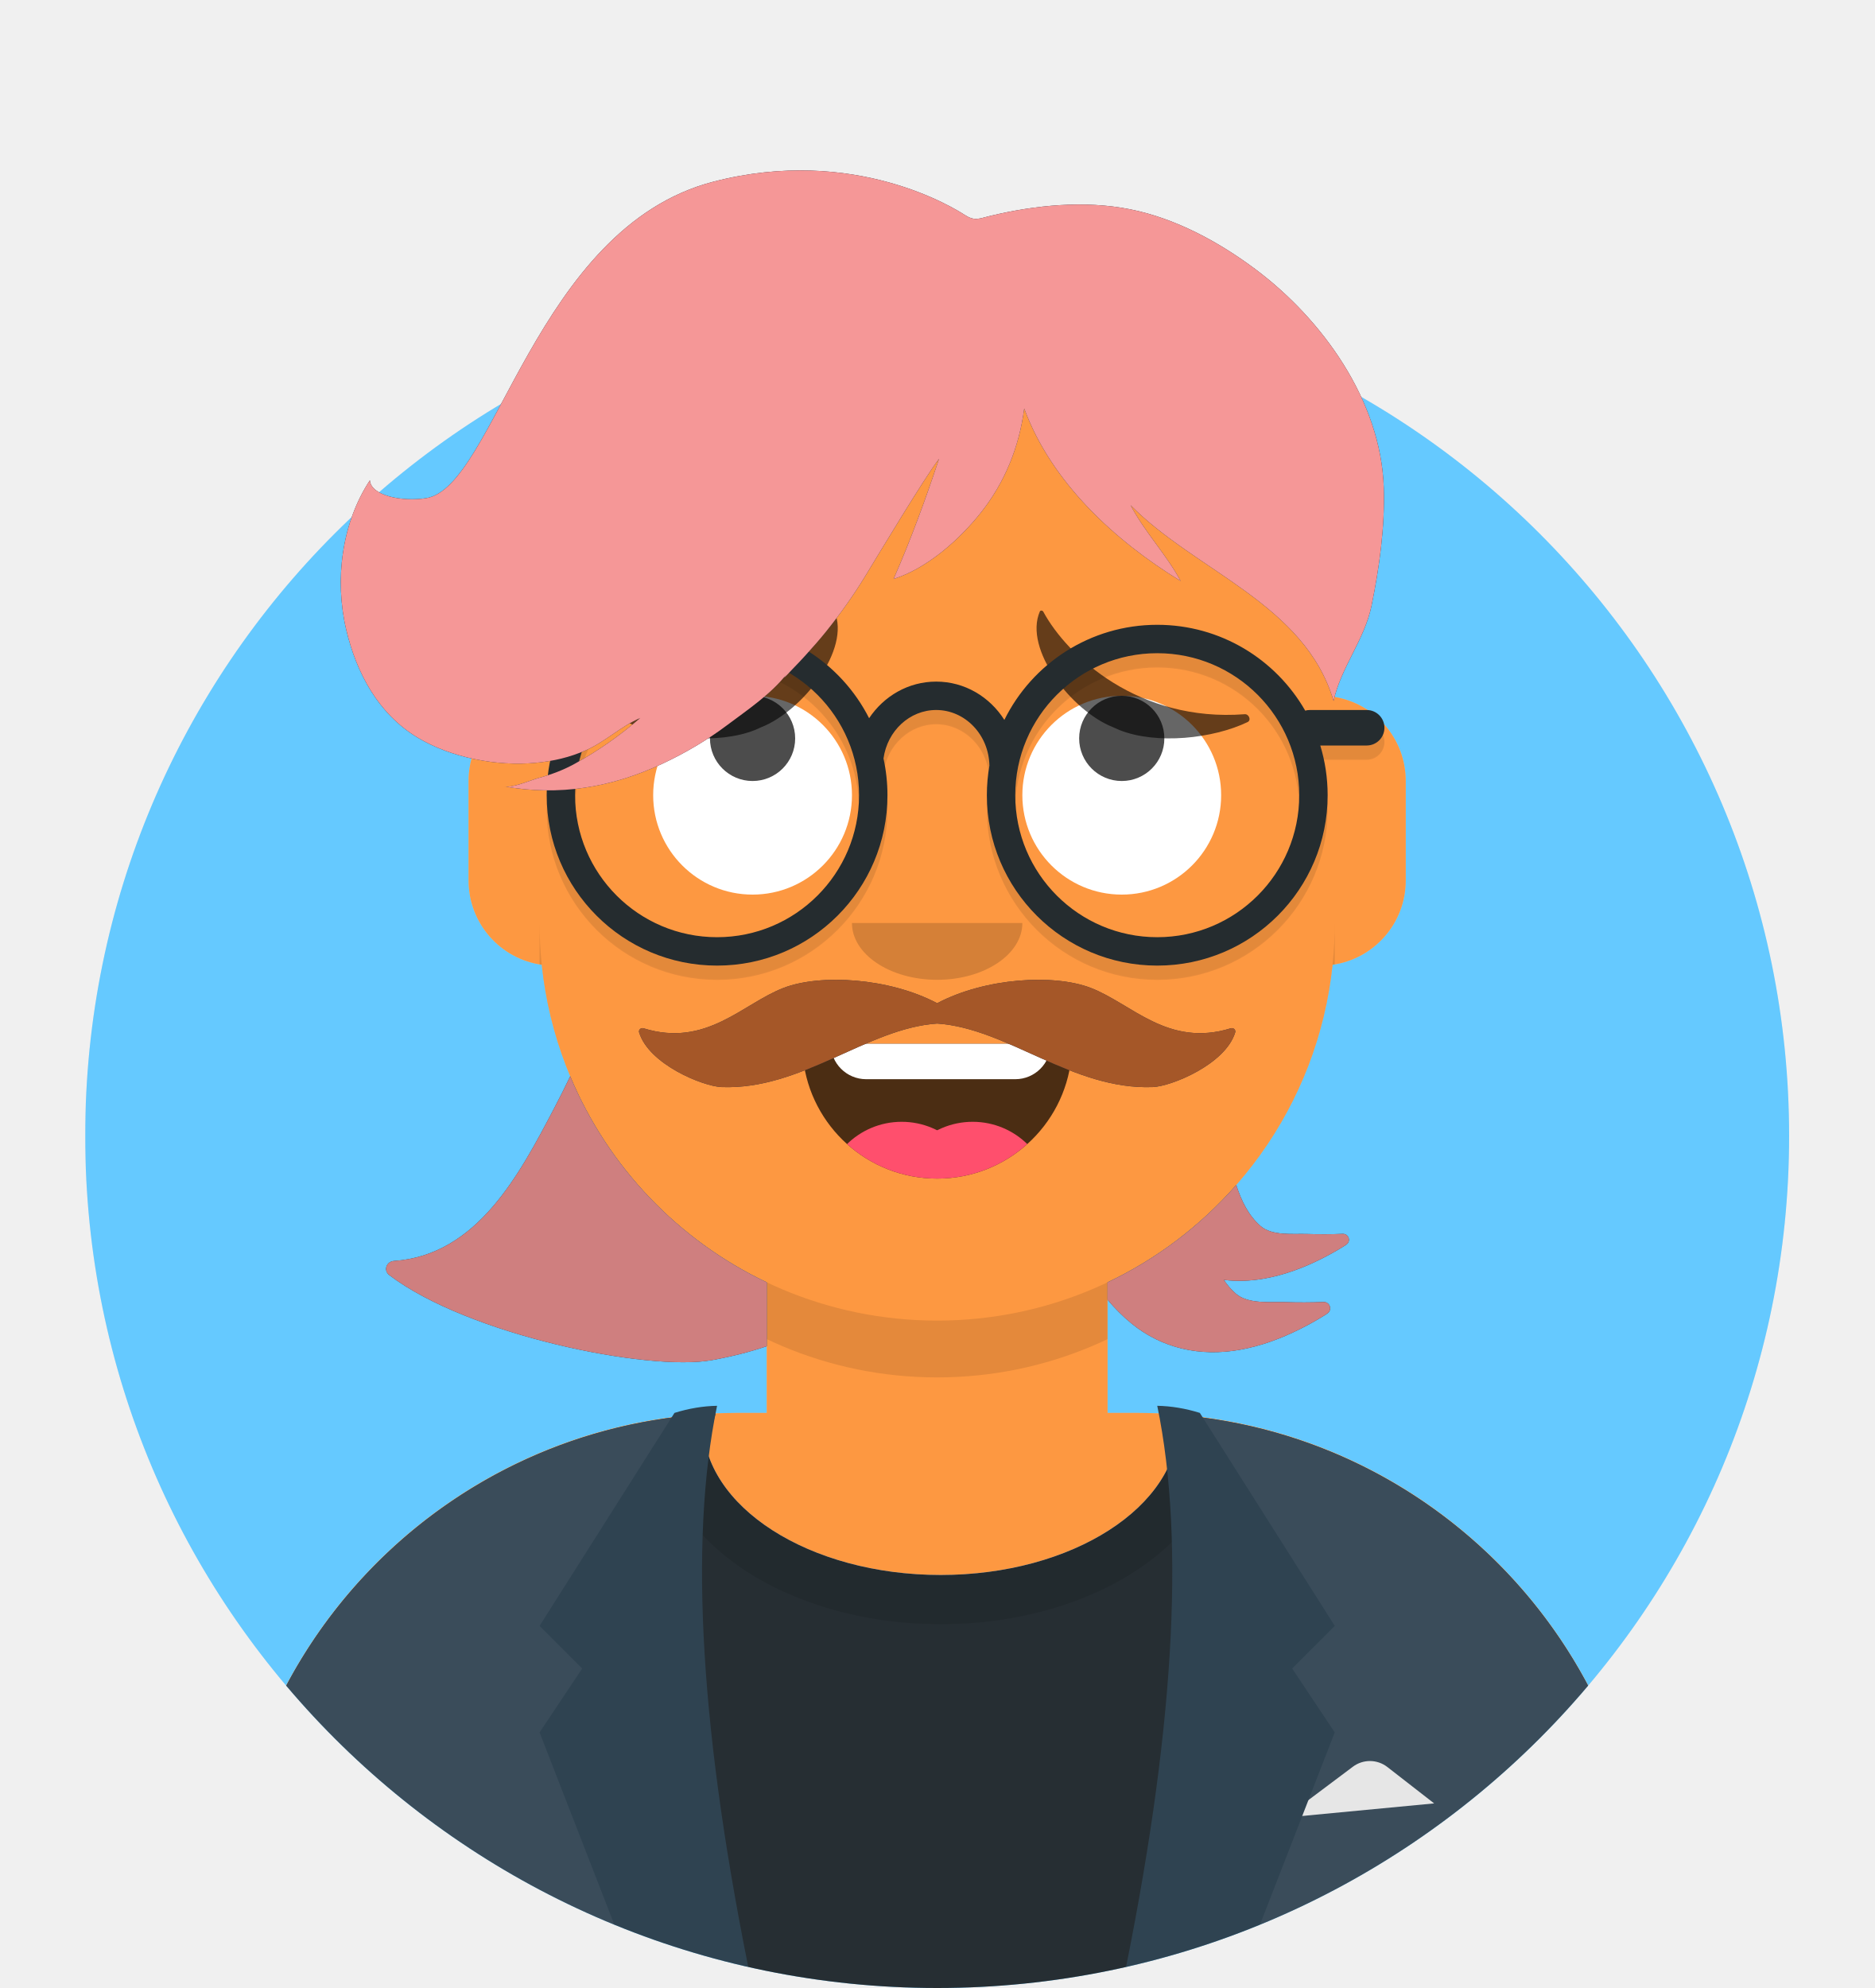
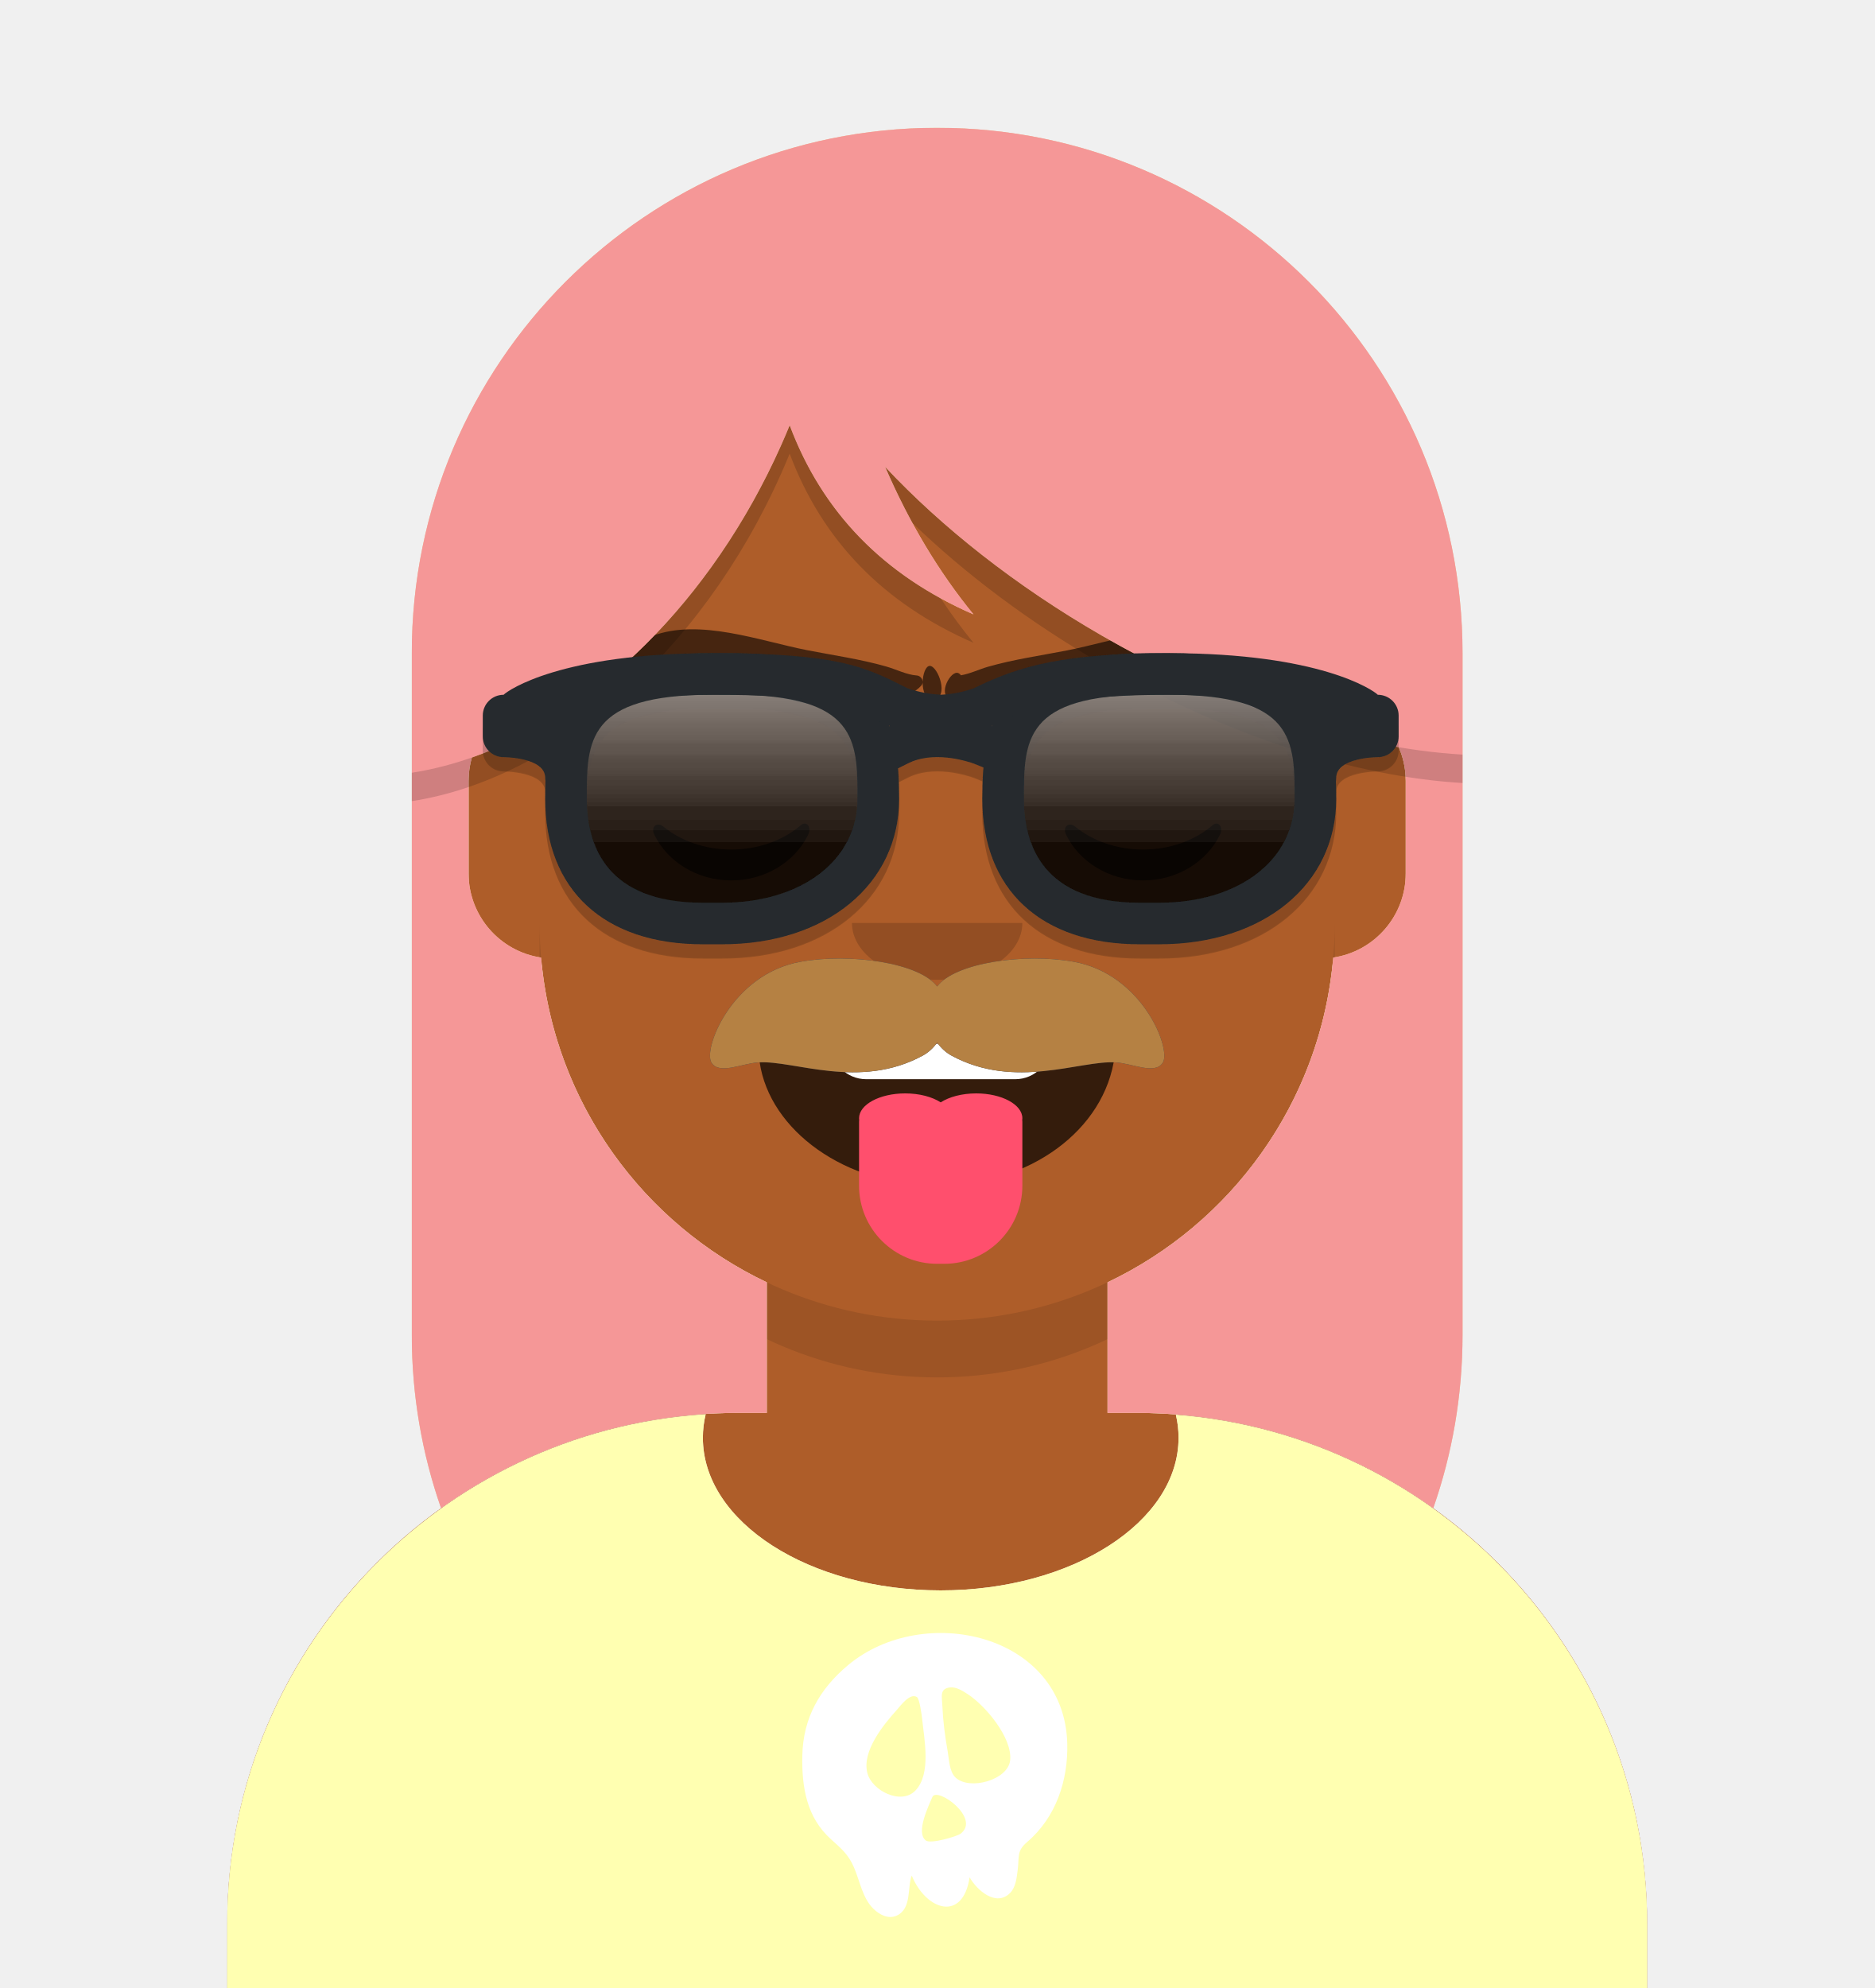
<svg xmlns="http://www.w3.org/2000/svg" xmlns:xlink="http://www.w3.org/1999/xlink" width="264px" height="280px" viewBox="0 0 264 280" version="1.1">
  <defs>
    <circle id="react-path-1" cx="120" cy="120" r="120" />
    <path d="M12,160 C12,226.274 65.726,280 132,280 C198.274,280 252,226.274 252,160 L264,160 L264,-1.42108547e-14 L-3.19744231e-14,-1.42108547e-14 L-3.19744231e-14,160 L12,160 Z" id="react-path-2" />
    <path d="M124,144.611 L124,163 L128,163 L128,163 C167.765,163 200,195.235 200,235 L200,244 L0,244 L0,235 C-4.86974701e-15,195.235 32.235,163 72,163 L72,163 L76,163 L76,144.611 C58.763,136.422 46.372,119.687 44.305,99.881 C38.48,99.058 34,94.052 34,88 L34,74 C34,68.054 38.325,63.118 44,62.166 L44,56 L44,56 C44,25.072 69.072,5.68137151e-15 100,0 L100,0 L100,0 C130.928,-5.68137151e-15 156,25.072 156,56 L156,62.166 C161.675,63.118 166,68.054 166,74 L166,88 C166,94.052 161.52,99.058 155.695,99.881 C153.628,119.687 141.237,136.422 124,144.611 Z" id="react-path-3" />
  </defs>
  <g id="Avataaar" stroke="none" stroke-width="1" fill="none" fill-rule="evenodd">
    <g transform="translate(-825, -1100)" id="Avataaar/Circle">
      <g transform="translate(825, 1100)">
-         <g id="Circle" stroke-width="1" fill-rule="evenodd" transform="translate(12, 40)">
-           <mask id="react-mask-4" fill="white">
-             <use xlink:href="#react-path-1" />
-           </mask>
-           <use id="Circle-Background" fill="#E6E6E6" xlink:href="#react-path-1" />
-           <g id="Color/Palette/Blue-01" mask="url(#react-mask-4)" fill="#65C9FF">
-             <rect id="🖍Color" x="0" y="0" width="240" height="240" />
-           </g>
-         </g>
-         <mask id="react-mask-5" fill="white">
-           <use xlink:href="#react-path-2" />
-         </mask>
        <g id="Mask" />
        <g id="Avataaar" stroke-width="1" fill-rule="evenodd" mask="url(#react-mask-5)">
          <g id="Body" transform="translate(32, 36)">
            <mask id="react-mask-6" fill="white">
              <use xlink:href="#react-path-3" />
            </mask>
            <use fill="#D0C6AC" xlink:href="#react-path-3" />
-             <g id="Skin/👶🏽-03-Brown" mask="url(#react-mask-6)" fill="#FD9841">
+             <g id="Skin/👶🏽-03-Brown" mask="url(#react-mask-6)" fill="#AE5D29">
              <g transform="translate(0, 0)" id="Color">
                <rect x="0" y="0" width="264" height="280" />
              </g>
            </g>
            <path d="M156,79 L156,102 C156,132.928 130.928,158 100,158 C69.072,158 44,132.928 44,102 L44,79 L44,94 C44,124.928 69.072,150 100,150 C130.928,150 156,124.928 156,94 L156,79 Z" id="Neck-Shadow" fill-opacity="0.1" fill="#000000" mask="url(#react-mask-6)" />
          </g>
-           <g id="Clothing/Blazer-+-Shirt" transform="translate(0, 170)">
+           <g id="Clothing/Graphic-Shirt" transform="translate(0, 170)">
            <defs>
-               <path d="M133.96,0.295 C170.936,3.325 200,34.294 200,72.052 L200,81 L0,81 L0,72.052 C1.22536245e-14,33.953 29.592,2.765 67.045,0.22 C67.015,0.593 67,0.969 67,1.348 C67,13.211 81.998,22.828 100.5,22.828 C119.002,22.828 134,13.211 134,1.348 C134,0.995 133.987,0.644 133.96,0.295 Z" id="react-path-235" />
+               <path d="M165.624,29.268 C202.76,32.137 232,63.18 232,101.052 L232,110 L32,110 L32,101.052 C32,62.835 61.775,31.572 99.393,29.197 C99.134,30.274 99,31.377 99,32.5 C99,44.374 113.998,54 132.5,54 C151.002,54 166,44.374 166,32.5 C166,31.402 165.872,30.322 165.624,29.268 Z" id="react-path-73" />
            </defs>
-             <g id="Shirt" transform="translate(32, 29)">
-               <mask id="react-mask-236" fill="white">
-                 <use xlink:href="#react-path-235" />
-               </mask>
-               <use id="Clothes" fill="#E6E6E6" xlink:href="#react-path-235" />
-               <g id="Color/Palette/Black" mask="url(#react-mask-236)" fill="#262E33">
-                 <g transform="translate(-32, -29)" id="🖍Color">
-                   <rect x="0" y="0" width="264" height="110" />
-                 </g>
+             <mask id="react-mask-74" fill="white">
+               <use xlink:href="#react-path-73" />
+             </mask>
+             <use id="Clothes" fill="#E6E6E6" fill-rule="evenodd" xlink:href="#react-path-73" />
+             <g id="Color/Palette/Gray-01" mask="url(#react-mask-74)" fill-rule="evenodd" fill="#FFFFB1">
+               <rect id="🖍Color" x="0" y="0" width="264" height="110" />
+             </g>
+             <g id="Clothing/Graphic/Skull" mask="url(#react-mask-74)" fill-rule="evenodd" fill="#FFFFFF">
+               <g transform="translate(77, 58)" id="Fill-49">
+                 <path d="M65.282,19.929 C64.984,22.706 59.589,24.203 57.61,22.377 C56.698,21.535 56.683,19.803 56.482,18.675 C56.101,16.542 55.826,14.417 55.731,12.252 C55.673,10.927 55.325,9.867 56.775,9.67 C57.658,9.551 58.568,10.138 59.29,10.603 C61.737,12.176 65.62,16.741 65.282,19.929 M52.881,14.076 C53.166,16.901 54.201,21.815 51.946,24.181 C49.93,26.296 45.786,24.199 45.163,21.708 C44.39,18.619 47.438,14.927 49.308,12.839 C49.882,12.197 51.152,10.426 52.144,11.019 C52.526,11.246 52.837,13.63 52.881,14.076 M54.321,25.106 C54.968,23.583 61.234,28.125 58.274,30.285 C57.792,30.638 54.115,31.751 53.41,31.227 C51.925,30.124 53.841,26.263 54.321,25.106 M73.325,17.527 C72.882,2.051 53.065,-2.313 42.476,6.504 C38.427,9.876 36.113,14.004 36.007,19.283 C35.917,23.754 36.626,27.972 40.041,31.047 C41.522,32.38 42.5,33.196 43.286,35.017 C44.11,36.923 44.485,39.352 46.028,40.85 C46.879,41.675 48.118,42.342 49.294,41.809 C51.456,40.83 50.764,37.832 51.419,36.161 C53.456,41.129 58.63,42.714 59.569,36.41 C60.6,38.229 63.295,40.61 65.268,38.62 C66.081,37.8 66.203,36.471 66.341,35.393 C66.586,33.481 66.16,32.729 67.696,31.418 C71.735,27.968 73.469,22.746 73.325,17.527" />
              </g>
-               <g id="Shadowy" opacity="0.6" mask="url(#react-mask-236)" fill-opacity="0.16" fill="#000000">
-                 <g transform="translate(60, -25)" id="Hola-👋🏼">
-                   <ellipse cx="40.5" cy="27.848" rx="39.635" ry="26.914" />
-                 </g>
-               </g>
-             </g>
-             <g id="Blazer" transform="translate(32, 28)">
-               <path d="M68.785,1.122 C30.512,2.804 -1.89486556e-14,34.365 -1.42108547e-14,73.052 L0,73.052 L0,82 L69.362,82 C65.961,69.92 64,55.709 64,40.5 C64,26.173 65.74,12.731 68.785,1.122 Z M131.638,82 L200,82 L200,73.052 C200,34.707 170.025,3.363 132.229,1.174 C135.265,12.771 137,26.194 137,40.5 C137,55.709 135.039,69.92 131.638,82 Z" id="Saco" fill="#3A4C5A" />
-               <path d="M149,58 L158.556,50.833 L158.556,50.833 C159.999,49.751 161.988,49.768 163.412,50.876 L170,56 L149,58 Z" id="Pocket-hanky" fill="#E6E6E6" />
-               <path d="M69,1.13686838e-13 C65,19.333 66.667,46.667 74,82 L58,82 L44,46 L50,37 L44,31 L63,1 C65.028,0.369 67.028,0.036 69,1.13686838e-13 Z" id="Wing" fill="#2F4351" />
-               <path d="M151,1.13686838e-13 C147,19.333 148.667,46.667 156,82 L140,82 L126,46 L132,37 L126,31 L145,1 C147.028,0.369 149.028,0.036 151,1.13686838e-13 Z" id="Wing" fill="#2F4351" transform="translate(141, 41) scale(-1, 1) translate(-141, -41) " />
            </g>
          </g>
          <g id="Face" transform="translate(76, 82)" fill="#000000">
-             <g id="Mouth/Smile" transform="translate(2, 52)">
+             <g id="Mouth/Tongue" transform="translate(2, 52)">
              <defs>
-                 <path d="M35.118,15.128 C36.176,24.62 44.226,32 54,32 C63.804,32 71.874,24.574 72.892,15.04 C72.974,14.273 72.117,13 71.043,13 C56.149,13 44.738,13 37.087,13 C36.007,13 35.012,14.178 35.118,15.128 Z" id="react-path-237" />
+                 <path d="M29,15.609 C30.41,25.231 41.062,33 54,33 C66.968,33 77.646,25.183 79,14.739 C79.101,14.34 78.775,13 76.826,13 C56.838,13 41.74,13 31.174,13 C29.383,13 28.87,14.24 29,15.609 Z" id="react-path-75" />
              </defs>
-               <mask id="react-mask-238" fill="white">
-                 <use xlink:href="#react-path-237" />
+               <mask id="react-mask-76" fill="white">
+                 <use xlink:href="#react-path-75" />
              </mask>
-               <use id="Mouth" fill-opacity="0.7" fill="#000000" fill-rule="evenodd" xlink:href="#react-path-237" />
-               <rect id="Teeth" fill="#FFFFFF" fill-rule="evenodd" mask="url(#react-mask-238)" x="39" y="2" width="31" height="16" rx="5" />
-               <g id="Tongue" stroke-width="1" fill-rule="evenodd" mask="url(#react-mask-238)" fill="#FF4F6D">
-                 <g transform="translate(38, 24)">
-                   <circle cx="11" cy="11" r="11" />
-                   <circle cx="21" cy="11" r="11" />
-                 </g>
-               </g>
+               <use id="Mouth" fill-opacity="0.7" fill="#000000" fill-rule="evenodd" xlink:href="#react-path-75" />
+               <rect id="Teeth" fill="#FFFFFF" fill-rule="evenodd" mask="url(#react-mask-76)" x="39" y="2" width="31" height="16" rx="5" />
+               <path d="M65.984,23.747 C65.995,23.83 66,23.914 66,24 L66,33 C66,39.075 61.075,44 55,44 L54,44 C47.925,44 43,39.075 43,33 L43,24 L43,24 C43,23.914 43.005,23.83 43.016,23.747 C43.005,23.665 43,23.583 43,23.5 C43,21.567 45.91,20 49.5,20 C51.51,20 53.308,20.491 54.5,21.263 C55.692,20.491 57.49,20 59.5,20 C63.09,20 66,21.567 66,23.5 C66,23.583 65.995,23.665 65.984,23.747 Z" id="Tongue" fill="#FF4F6D" fill-rule="evenodd" />
            </g>
            <g id="Nose/Default" transform="translate(28, 40)" fill-opacity="0.16">
              <path d="M16,8 C16,12.418 21.373,16 28,16 L28,16 C34.627,16 40,12.418 40,8" id="Nose" />
            </g>
-             <g id="Eyes/Eye-Roll-🙄" transform="translate(0, 8)">
-               <circle id="Eyeball" fill="#FFFFFF" cx="30" cy="22" r="14" />
-               <circle id="The-white-stuff" fill="#FFFFFF" cx="82" cy="22" r="14" />
-               <circle id="Eye" fill-opacity="0.7" fill="#000000" cx="30" cy="14" r="6" />
-               <circle id="Eye" fill-opacity="0.7" fill="#000000" cx="82" cy="14" r="6" />
+             <g id="Eyes/Closed-😌" transform="translate(0, 8)" fill-opacity="0.6">
+               <path d="M16.16,32.447 C18.007,28.649 22.164,26 26.998,26 C31.814,26 35.959,28.63 37.815,32.407 C38.367,33.529 37.582,34.447 36.791,33.767 C34.34,31.66 30.859,30.344 26.998,30.344 C23.257,30.344 19.874,31.579 17.438,33.572 C16.547,34.3 15.62,33.558 16.16,32.447 Z" id="Closed-Eye" transform="translate(27, 30) scale(1, -1) translate(-27, -30) " />
+               <path d="M74.16,32.447 C76.007,28.649 80.164,26 84.998,26 C89.814,26 93.959,28.63 95.815,32.407 C96.367,33.529 95.582,34.447 94.791,33.767 C92.34,31.66 88.859,30.344 84.998,30.344 C81.257,30.344 77.874,31.579 75.438,33.572 C74.547,34.3 73.62,33.558 74.16,32.447 Z" id="Closed-Eye" transform="translate(85, 30) scale(1, -1) translate(-85, -30) " />
            </g>
-             <g id="Eyebrow/Natural/Sad-Concerned-Natural" fill-opacity="0.6">
-               <path d="M22.766,5.578 L23.677,5.176 C28.919,3.095 36.865,3.967 41.723,6.299 C42.29,6.571 41.902,7.452 41.321,7.407 C26.402,6.256 16.358,15.553 12.946,21.847 C12.845,22.034 12.539,22.055 12.464,21.881 C10.156,16.562 16.913,7.896 22.766,5.578 Z" id="Eyebrow" transform="translate(27, 13) scale(-1, -1) translate(-27, -13) " />
-               <path d="M80.766,5.578 L81.677,5.176 C86.919,3.095 94.865,3.967 99.723,6.299 C100.29,6.571 99.902,7.452 99.321,7.407 C84.402,6.256 74.358,15.553 70.946,21.847 C70.845,22.034 70.539,22.055 70.464,21.881 C68.156,16.562 74.913,7.896 80.766,5.578 Z" id="Eyebrow" transform="translate(85, 13) scale(1, -1) translate(-85, -13) " />
+             <g id="Eyebrow/Natural/Unibrow-Natural" fill-opacity="0.6">
+               <path d="M57.001,12 C57,11.996 57,11.996 57.001,12 M59.46,14.892 C61.312,16.059 64.113,16.789 65.703,17.051 C71.949,18.077 78.015,15.946 84.172,15.015 C89.636,14.19 95.856,13.497 100.86,16.508 C100.988,16.584 101.998,17.215 102.525,17.751 C102.91,18.144 103.563,18.062 103.823,17.572 C105.242,14.894 97.724,8.76 96.281,8.15 C89.747,5.392 81.09,8.324 74.428,9.389 C70.689,9.987 66.928,10.38 63.241,11.291 C61.919,11.617 60.628,12.207 59.338,12.372 C59.185,12.143 58.989,12 58.763,12 C57.592,12 55.845,15.457 58.075,15.655 C58.773,15.716 59.216,15.382 59.46,14.892 Z" id="Kahlo" transform="translate(80.5, 12.5) rotate(-2) translate(-80.5, -12.5) " />
+               <path d="M54.999,12 C55,11.996 55,11.996 54.999,12 M15.719,8.15 C22.253,5.392 30.91,8.324 37.572,9.389 C41.311,9.987 45.072,10.38 48.759,11.291 C50.242,11.657 51.685,12.354 53.131,12.413 C53.833,12.441 54.267,13.276 53.815,13.824 C52.332,15.618 48.327,16.717 46.297,17.051 C40.051,18.077 33.985,15.946 27.828,15.015 C22.364,14.19 16.144,13.497 11.14,16.508 C11.012,16.584 10.002,17.215 9.475,17.751 C9.09,18.144 8.437,18.062 8.177,17.572 C6.758,14.894 14.276,8.76 15.719,8.15 Z M54.934,11 C56.105,11 57.852,15.402 55.622,15.653 C53.392,15.904 53.763,11 54.934,11 Z" id="Frida" transform="translate(32.34868, 12.5) rotate(2) translate(-32.34868, -12.5) " />
            </g>
          </g>
          <g id="Top" stroke-width="1" fill-rule="evenodd">
            <defs>
-               <rect id="react-path-211" x="0" y="0" width="264" height="280" />
-               <path d="M175.126,166.898 C175.841,169.138 176.875,171.231 178.555,172.686 C180.176,174.09 183.068,173.745 185.099,173.803 C186.771,173.851 188.445,173.856 190.115,173.784 C190.954,173.747 191.328,174.798 190.649,175.282 C190.519,175.374 190.389,175.463 190.258,175.544 C189.208,176.199 188.118,176.803 187.009,177.356 C184.485,178.614 181.821,179.6 179.027,180.09 C177.111,180.427 175.211,180.49 173.373,180.267 C173.859,180.987 174.42,181.642 175.072,182.208 C176.801,183.708 179.888,183.34 182.055,183.401 C183.839,183.453 185.626,183.458 187.408,183.381 C188.303,183.342 188.703,184.465 187.978,184.982 C187.839,185.081 187.701,185.175 187.562,185.262 C186.44,185.962 185.278,186.608 184.093,187.199 C181.4,188.544 178.557,189.597 175.575,190.121 C170.075,191.087 164.706,189.944 160.381,186.413 C159.164,185.42 158.027,184.288 157,183.053 L157,180.611 C163.95,177.31 170.111,172.619 175.126,166.898 Z M81.315,151.594 C80.573,153.139 79.805,154.673 79.006,156.191 C74.211,165.3 68.242,176.793 56.499,177.596 C55.411,177.671 54.98,178.943 55.829,179.588 C66.949,188.041 92.261,193.187 101.274,191.57 C104.095,191.063 106.639,190.402 109,189.61 L109,180.611 C96.563,174.703 86.648,164.344 81.315,151.594 Z M195.906,68.68 C196.081,74.187 195.289,79.907 194.185,85.296 C193.19,90.148 189.87,93.971 188.837,98.729 C184.81,85.048 169.433,80.484 160.242,71.155 C162.239,74.948 165.291,78.103 167.294,81.833 C158.047,76.168 149.088,67.954 145.262,57.538 C144.555,62.936 142.546,67.928 139.154,72.204 C136.143,76 131.572,80.074 126.859,81.544 C129.287,76.037 131.361,70.327 133.266,64.619 C131.25,67.236 124.569,78.353 122.891,81.109 C121.235,83.83 119.378,86.426 117.384,88.912 C116.451,90.075 115.455,91.199 114.453,92.303 C113.869,92.946 113.274,93.578 112.666,94.198 C112.451,94.417 110.824,96.207 111.754,95.004 C109.538,97.806 106.276,99.983 103.443,102.113 C100.591,104.257 97.483,106.081 94.252,107.589 C87.093,110.932 79.74,112.148 71.933,110.752 C73.128,111.051 75.653,109.906 76.889,109.57 C78.698,109.078 80.363,108.453 82.002,107.546 C85.275,105.735 88.351,103.576 91.178,101.128 C88.471,102.28 86.273,104.462 83.514,105.671 C81.227,106.674 78.967,107.197 76.482,107.437 C71.02,107.966 64.487,106.717 59.761,103.85 C54.269,100.517 51.219,94.799 49.772,88.713 C48.091,81.646 49.136,73.673 53.099,67.639 C53.234,69.782 57.535,70.703 61.015,70.166 C70.673,68.675 76.418,32.118 101.442,25.6 C121.403,20.4 135.651,29.474 136.862,30.257 C138.299,31.185 138.85,30.797 140.483,30.405 C146.829,28.885 153.741,28.196 160.188,29.478 C166.528,30.74 172.606,34.024 177.747,37.856 C187.274,44.957 195.509,56.438 195.906,68.68 Z" id="react-path-212" />
-               <path d="M65.18,77.737 C67.363,76.105 80.407,75.479 82.758,74.089 C83.492,73.655 84.061,73.216 84.5,72.78 C84.939,73.216 85.509,73.655 86.242,74.089 C88.593,75.479 101.637,76.105 103.82,77.737 C106.03,79.391 107.644,83.185 107.467,86.151 C107.255,89.71 103.361,98.203 93.672,99.181 C91.558,96.828 88.237,95.31 84.5,95.31 C80.763,95.31 77.442,96.828 75.328,99.181 C65.639,98.203 61.745,89.71 61.533,86.151 C61.357,83.185 62.97,79.391 65.18,77.737 M103.142,94.906 C103.143,94.906 103.145,94.905 103.146,94.905 C103.144,94.905 103.143,94.906 103.142,94.906 M65.845,94.901 C65.849,94.903 65.857,94.906 65.862,94.908 C65.857,94.906 65.851,94.903 65.845,94.901 M144.863,55.985 C144.474,50.03 143.278,44.152 142.234,38.286 C141.953,36.707 140.424,26 139.735,26 C139.502,35.109 138.702,44.08 137.67,53.139 C137.361,55.848 137.038,58.556 136.825,61.274 C136.654,63.47 136.96,66.122 136.428,68.246 C135.749,70.952 132.348,73.478 129.703,74.411 C123.103,76.737 117.598,67.108 111.961,64.291 C104.643,60.635 92.064,59.764 84.582,64.53 C76.936,59.764 64.357,60.635 57.039,64.291 C51.402,67.108 45.897,76.737 39.297,74.411 C36.652,73.478 33.25,70.952 32.572,68.246 C32.04,66.122 32.346,63.47 32.175,61.274 C31.962,58.556 31.639,55.848 31.33,53.139 C30.298,44.08 29.497,35.109 29.265,26 C28.576,26 27.047,36.707 26.766,38.286 C25.722,44.152 24.526,50.03 24.138,55.985 C23.739,62.105 24.215,68.167 25.47,74.163 C26.069,77.028 26.769,79.876 27.519,82.704 C28.353,85.847 27.199,91.966 27.572,95.192 C28.279,101.296 31.154,113.2 34.383,118.451 C35.944,120.989 37.773,122.574 39.816,124.619 C41.783,126.588 42.604,129.64 44.726,131.737 C48.682,135.645 54.446,137.971 60.366,138.543 C65.677,143.05 74.506,146 84.5,146 C94.495,146 103.323,143.05 108.635,138.543 C114.554,137.971 120.318,135.645 124.274,131.737 C126.396,129.64 127.217,126.588 129.184,124.619 C131.226,122.574 133.056,120.989 134.617,118.451 C137.846,113.2 140.721,101.296 141.428,95.192 C141.801,91.966 140.647,85.847 141.481,82.704 C142.232,79.876 142.931,77.028 143.531,74.163 C144.785,68.167 145.261,62.105 144.863,55.985 Z" id="react-path-213" />
+               <rect id="react-path-79" x="0" y="0" width="264" height="280" />
+               <path d="M8.461,88.694 C8.161,89.744 8,90.853 8,92 L8,105 C8,111.019 12.431,116.002 18.209,116.867 C19.952,137.115 32.469,154.283 50,162.611 L50,181 L46,181 L46,181 C30.381,181 15.924,185.973 4.125,194.423 C1.453,186.777 1.52589027e-14,178.558 1.42108547e-14,170 L0,74 L0,74 C-5.00501776e-15,33.131 33.131,7.50752664e-15 74,0 L74,0 L74,0 C114.869,-7.50752664e-15 148,33.131 148,74 L148,170 C148,178.558 146.547,186.777 143.875,194.423 C132.076,185.973 117.619,181 102,181 L102,181 L98,181 L98,162.611 C115.531,154.283 128.048,137.115 129.791,116.867 C135.569,116.002 140,111.019 140,105 L140,92 C140,90.311 139.651,88.703 139.021,87.245 C126.065,85.057 111.479,79.769 97.149,71.495 C85.017,64.491 74.646,56.258 66.67,47.752 C70.096,55.66 74.246,62.588 79.118,68.535 C66.443,63.012 57.813,54.132 53.227,41.896 C52.849,42.818 52.456,43.739 52.046,44.658 C42.207,66.758 25.591,82.682 8.461,88.694 Z" id="react-path-80" />
+               <path d="M65.18,77.737 C67.363,76.105 80.407,75.479 82.758,74.089 C83.492,73.655 84.061,73.216 84.5,72.78 C84.939,73.216 85.509,73.655 86.242,74.089 C88.593,75.479 101.637,76.105 103.82,77.737 C106.03,79.391 107.644,83.185 107.467,86.151 C107.255,89.71 103.361,98.203 93.672,99.181 C91.558,96.828 88.237,95.31 84.5,95.31 C80.763,95.31 77.442,96.828 75.328,99.181 C65.639,98.203 61.745,89.71 61.533,86.151 C61.357,83.185 62.97,79.391 65.18,77.737 M103.142,94.906 C103.143,94.906 103.145,94.905 103.146,94.905 C103.144,94.905 103.143,94.906 103.142,94.906 M65.845,94.901 C65.849,94.903 65.857,94.906 65.862,94.908 C65.857,94.906 65.851,94.903 65.845,94.901 M144.863,55.985 C144.474,50.03 143.278,44.152 142.234,38.286 C141.953,36.707 140.424,26 139.735,26 C139.502,35.109 138.702,44.08 137.67,53.139 C137.361,55.848 137.038,58.556 136.825,61.274 C136.654,63.47 136.96,66.122 136.428,68.246 C135.749,70.952 132.348,73.478 129.703,74.411 C123.103,76.737 117.598,67.108 111.961,64.291 C104.643,60.635 92.064,59.764 84.582,64.53 C76.936,59.764 64.357,60.635 57.039,64.291 C51.402,67.108 45.897,76.737 39.297,74.411 C36.652,73.478 33.25,70.952 32.572,68.246 C32.04,66.122 32.346,63.47 32.175,61.274 C31.962,58.556 31.639,55.848 31.33,53.139 C30.298,44.08 29.497,35.109 29.265,26 C28.576,26 27.047,36.707 26.766,38.286 C25.722,44.152 24.526,50.03 24.138,55.985 C23.739,62.105 24.215,68.167 25.47,74.163 C26.069,77.028 26.769,79.876 27.519,82.704 C28.353,85.847 27.199,91.966 27.572,95.192 C28.279,101.296 31.154,113.2 34.383,118.451 C35.944,120.989 37.773,122.574 39.816,124.619 C41.783,126.588 42.604,129.64 44.726,131.737 C48.682,135.645 54.446,137.971 60.366,138.543 C65.677,143.05 74.506,146 84.5,146 C94.495,146 103.323,143.05 108.635,138.543 C114.554,137.971 120.318,135.645 124.274,131.737 C126.396,129.64 127.217,126.588 129.184,124.619 C131.226,122.574 133.056,120.989 134.617,118.451 C137.846,113.2 140.721,101.296 141.428,95.192 C141.801,91.966 140.647,85.847 141.481,82.704 C142.232,79.876 142.931,77.028 143.531,74.163 C144.785,68.167 145.261,62.105 144.863,55.985 Z" id="react-path-81" />
            </defs>
-             <mask id="react-mask-209" fill="white">
-               <use xlink:href="#react-path-211" />
+             <mask id="react-mask-77" fill="white">
+               <use xlink:href="#react-path-79" />
            </mask>
            <g id="Mask" />
-             <g id="Top/Short-Hair/Shaggy-Mullet" mask="url(#react-mask-209)">
+             <g id="Top/Long-Hair/Straight-+-Strand" mask="url(#react-mask-77)">
              <g transform="translate(-1, 0)">
-                 <g id="Top/_Resources/Round" fill="none" transform="translate(62, 85)">
-                   <defs>
-                     <path d="M80.465,16.394 C84.38,8.459 92.553,3 102,3 C110.92,3 118.703,7.866 122.84,15.088 C123.05,15.031 123.272,15 123.5,15 L131.5,15 C132.881,15 134,16.119 134,17.5 C134,18.881 132.881,20 131.5,20 L124.963,20 C125.637,22.215 126,24.565 126,27 C126,40.255 115.255,51 102,51 C88.745,51 78,40.255 78,27 C78,25.578 78.124,24.185 78.361,22.831 C78.276,18.455 74.914,15 70.862,15 C67.126,15 63.975,17.94 63.442,21.83 C63.807,23.495 64,25.225 64,27 C64,40.255 53.255,51 40,51 C26.745,51 16,40.255 16,27 C16,24.565 16.363,22.215 17.037,20 L10.5,20 C9.119,20 8,18.881 8,17.5 C8,16.119 9.119,15 10.5,15 L10.5,15 L18.5,15 C18.728,15 18.95,15.031 19.16,15.088 C23.297,7.866 31.08,3 40,3 C49.352,3 57.455,8.349 61.416,16.155 C63.493,13.039 66.949,11 70.862,11 C74.875,11 78.407,13.144 80.465,16.394 Z M40,47 C51.046,47 60,38.046 60,27 C60,15.954 51.046,7 40,7 C28.954,7 20,15.954 20,27 C20,38.046 28.954,47 40,47 Z M102,47 C113.046,47 122,38.046 122,27 C122,15.954 113.046,7 102,7 C90.954,7 82,15.954 82,27 C82,38.046 90.954,47 102,47 Z" id="react-path-239" />
-                     <filter x="-0.8%" y="-2.1%" width="101.6%" height="108.3%" filterUnits="objectBoundingBox" id="react-filter-240">
-                       <feOffset dx="0" dy="2" in="SourceAlpha" result="shadowOffsetOuter1" />
-                       <feColorMatrix values="0 0 0 0 0   0 0 0 0 0   0 0 0 0 0  0 0 0 0.1 0" type="matrix" in="shadowOffsetOuter1" />
-                     </filter>
-                   </defs>
-                   <g id="Lennon-Glasses">
-                     <use fill="black" fill-opacity="1" filter="url(#react-filter-240)" xlink:href="#react-path-239" />
-                     <use fill="#252C2F" fill-rule="evenodd" xlink:href="#react-path-239" />
+                 <g id="Hair" stroke-width="1" fill="none" fill-rule="evenodd" transform="translate(59, 18)">
+                   <mask id="react-mask-78" fill="white">
+                     <use xlink:href="#react-path-80" />
+                   </mask>
+                   <use fill="#ECC797" xlink:href="#react-path-80" />
+                   <g id="Skin/👶🏽-03-Brown" mask="url(#react-mask-78)" fill="#F59797">
+                     <g transform="translate(0, 0) " id="Color">
+                       <rect x="0" y="0" width="264" height="280" />
+                     </g>
                  </g>
                </g>
-                 <mask id="react-mask-210" fill="white">
-                   <use xlink:href="#react-path-212" />
-                 </mask>
-                 <use id="Hair" stroke="none" fill="#1D2633" fill-rule="evenodd" xlink:href="#react-path-212" />
-                 <g id="Skin/👶🏽-03-Brown" mask="url(#react-mask-210)" fill="#F59797">
-                   <g transform="translate(0, 0) " id="Color">
-                     <rect x="0" y="0" width="264" height="280" />
-                   </g>
-                 </g>
-                 <path d="M175.126,166.898 C175.841,169.138 176.875,171.231 178.555,172.686 C180.176,174.09 183.068,173.745 185.099,173.803 C186.771,173.851 188.445,173.856 190.115,173.784 C190.954,173.747 191.328,174.798 190.649,175.282 C190.519,175.374 190.389,175.463 190.258,175.544 C189.208,176.199 188.118,176.803 187.009,177.356 C184.485,178.614 181.821,179.6 179.027,180.09 C177.111,180.427 175.211,180.49 173.373,180.267 C173.859,180.987 174.42,181.642 175.072,182.208 C176.801,183.708 179.888,183.34 182.055,183.401 C183.839,183.453 185.626,183.458 187.408,183.381 C188.303,183.342 188.703,184.465 187.978,184.982 C187.839,185.081 187.701,185.175 187.562,185.262 C186.44,185.962 185.278,186.608 184.093,187.199 C181.4,188.544 178.557,189.597 175.575,190.121 C170.075,191.087 164.706,189.944 160.381,186.413 C159.164,185.42 158.027,184.288 157,183.053 L157,180.611 C163.95,177.31 170.111,172.619 175.126,166.898 Z M81.315,151.594 C80.573,153.139 79.805,154.673 79.006,156.191 C74.211,165.3 68.242,176.793 56.499,177.596 C55.411,177.671 54.98,178.943 55.829,179.588 C66.949,188.041 92.261,193.187 101.274,191.57 C104.095,191.063 106.639,190.402 109,189.61 L109,180.611 C96.563,174.703 86.648,164.344 81.315,151.594 Z" id="Shadow" stroke="none" fill-opacity="0.16" fill="#000000" fill-rule="evenodd" />
-                 <g id="Facial-Hair/Moustache-Fancy" transform="translate(49, 72)">
+                 <path d="M59,102.419 L59,108.838 C78.945,105.75 99.59,88.39 111.046,62.658 C111.456,61.739 111.849,60.818 112.227,59.896 C116.232,70.582 123.321,78.708 133.496,84.274 C134.956,86.47 136.497,88.557 138.118,90.535 C125.443,85.012 116.813,76.132 112.227,63.896 C111.849,64.818 111.456,65.739 111.046,66.658 C99.59,92.39 78.945,109.75 59,112.838 L59,102.419 Z M207,101.14 L207,110.281 C192.047,109.413 173.901,103.745 156.149,93.495 C145.876,87.564 136.866,80.752 129.503,73.64 C128.138,71.129 126.86,68.5 125.67,65.752 C133.646,74.258 144.017,82.491 156.149,89.495 C173.901,99.745 192.047,105.413 207,106.281 L207,101.14 Z" id="Shadow" fill-opacity="0.16" fill="#000000" fill-rule="evenodd" />
+                 <g id="Facial-Hair/Moustache-Magnum" transform="translate(49, 72)">
                  <defs>
-                     <path d="M84,69.297 C77.208,65.711 67.578,65.149 62.389,67.132 C56.614,69.337 51.505,75.583 42.639,72.828 C42.27,72.714 41.909,73.045 42.02,73.409 C43.394,77.918 51.028,81.007 53.622,81.108 C64.961,81.55 74.095,72.83 84,72.161 C93.906,72.83 103.039,81.55 114.379,81.108 C116.973,81.007 124.607,77.918 125.98,73.409 C126.091,73.045 125.731,72.714 125.362,72.828 C116.495,75.583 111.386,69.337 105.612,67.132 C100.422,65.149 90.792,65.711 84,69.297 Z" id="react-path-242" />
+                     <path d="M83.998,74.84 C83.457,75.609 82.761,76.25 81.95,76.689 C73.048,81.51 63.877,77.332 58.876,77.63 C56.46,77.774 53.341,79.415 52.216,77.679 C50.977,75.767 55.068,65.221 64.721,63.464 C71.731,62.189 81.497,63.602 83.998,66.938 C86.499,63.602 96.265,62.189 103.274,63.464 C112.928,65.221 117.019,75.767 115.78,77.679 C114.655,79.415 111.536,77.774 109.12,77.63 C104.119,77.332 94.948,81.51 86.046,76.689 C85.235,76.25 84.539,75.609 83.998,74.84 Z" id="react-path-83" />
                  </defs>
-                   <mask id="react-mask-241" fill="white">
-                     <use xlink:href="#react-path-242" />
+                   <mask id="react-mask-82" fill="white">
+                     <use xlink:href="#react-path-83" />
                  </mask>
-                   <use id="Moustache-U-a-Question" fill="#28354B" fill-rule="evenodd" xlink:href="#react-path-242" />
-                   <g id="Color/Hair/Brown" mask="url(#react-mask-241)" fill="#A55728">
+                   <use id="Hey..." fill="#28354B" fill-rule="evenodd" xlink:href="#react-path-83" />
+                   <g id="Color/Hair/Brown" mask="url(#react-mask-82)" fill="#B58143">
                    <g transform="translate(-32, 0)" id="Color">
                      <rect x="0" y="0" width="264" height="244" />
                    </g>
+                   </g>
+                 </g>
+                 <g id="Top/_Resources/Wayfarers" fill="none" transform="translate(62, 85)" stroke-width="1">
+                   <defs>
+                     <filter x="-0.8%" y="-2.4%" width="101.6%" height="109.8%" filterUnits="objectBoundingBox" id="react-filter-86">
+                       <feOffset dx="0" dy="2" in="SourceAlpha" result="shadowOffsetOuter1" />
+                       <feColorMatrix values="0 0 0 0 0   0 0 0 0 0   0 0 0 0 0  0 0 0 0.2 0" type="matrix" in="shadowOffsetOuter1" result="shadowMatrixOuter1" />
+                       <feMerge>
+                         <feMergeNode in="shadowMatrixOuter1" />
+                         <feMergeNode in="SourceGraphic" />
+                       </feMerge>
+                     </filter>
+                     <linearGradient x1="50%" y1="0%" x2="50%" y2="100%" id="react-linear-gradient-87">
+                       <stop stop-color="#FFFFFF" stop-opacity="0.5" offset="0%" />
+                       <stop stop-color="#000000" stop-opacity="0.5" offset="70.506%" />
+                     </linearGradient>
+                     <path d="M44.918,17.571 C44.918,27.274 36.668,35.143 22.92,35.143 L20.17,35.143 C6.423,35.143 0.923,27.271 0.923,17.571 L0.923,17.571 C0.923,7.866 2.207,0 21.455,0 L24.386,0 C43.634,0 44.918,7.866 44.918,17.571 L44.918,17.571 Z" id="react-path-84" />
+                     <path d="M106.486,17.571 C106.486,27.274 98.239,35.143 84.489,35.143 L81.739,35.143 C67.991,35.143 62.491,27.271 62.491,17.571 L62.491,17.571 C62.491,7.866 63.775,0 83.023,0 L85.955,0 C105.199,0 106.486,7.866 106.486,17.571 L106.486,17.571 Z" id="react-path-85" />
+                   </defs>
+                   <g id="Wayfarers" filter="url(#react-filter-86)" transform="translate(7, 7)">
+                     <g id="Shades" transform="translate(10.79546, 2.928571)" fill-rule="nonzero">
+                       <g id="Shade">
+                         <use fill-opacity="0.7" fill="#000000" fill-rule="evenodd" xlink:href="#react-path-84" />
+                         <use fill="url(#react-linear-gradient-87)" fill-rule="evenodd" xlink:href="#react-path-84" style="mix-blend-mode: screen;" />
+                       </g>
+                       <g id="Shade">
+                         <use fill-opacity="0.7" fill="#000000" fill-rule="evenodd" xlink:href="#react-path-85" />
+                         <use fill="url(#react-linear-gradient-87)" fill-rule="evenodd" xlink:href="#react-path-85" style="mix-blend-mode: screen;" />
+                       </g>
+                     </g>
+                     <path d="M33.716,41 L30.966,41 C17.078,41 8.787,33.336 8.787,20.5 C8.787,10.127 10.599,0 32.25,0 L35.182,0 C56.833,0 58.645,10.127 58.645,20.5 C58.645,32.569 48.396,41 33.716,41 Z M32.25,5.854 C14.65,5.854 14.65,12.318 14.65,20.5 C14.65,27.18 17.48,35.143 30.966,35.143 L33.716,35.143 C44.942,35.143 52.782,29.122 52.782,20.5 C52.782,12.318 52.782,5.854 35.182,5.854 L32.25,5.854 Z" id="Left" fill="#252C2F" fill-rule="nonzero" />
+                     <path d="M95.284,41 L92.534,41 C78.646,41 70.355,33.336 70.355,20.5 C70.355,10.127 72.167,0 93.818,0 L96.75,0 C118.401,0 120.213,10.127 120.213,20.5 C120.213,32.569 109.964,41 95.284,41 Z M93.818,5.854 C76.218,5.854 76.218,12.318 76.218,20.5 C76.218,27.18 79.051,35.143 92.534,35.143 L95.284,35.143 C106.51,35.143 114.35,29.122 114.35,20.5 C114.35,12.318 114.35,5.854 96.75,5.854 L93.818,5.854 Z" id="Right" fill="#252C2F" fill-rule="nonzero" />
+                     <path d="M2.932,5.857 C3.618,5.172 11.123,0 32.25,0 C49.964,0 53.714,1.88 59.39,4.721 L59.805,4.931 C60.2,5.073 62.218,5.774 64.578,5.851 C66.729,5.757 68.568,5.161 69.106,4.97 C75.584,1.748 81.926,0 96.75,0 C117.877,0 125.382,5.172 126.068,5.857 C127.689,5.857 129,7.166 129,8.786 L129,11.714 C129,13.334 127.689,14.643 126.068,14.643 C126.068,14.643 120.205,14.643 120.205,17.571 C120.205,20.5 117.273,13.334 117.273,11.714 L117.273,8.862 C113.697,7.462 107.297,5.857 96.75,5.857 C85,5.857 79.148,6.988 74.128,9.104 L74.184,9.243 L71.688,10.25 L74.181,11.258 L71.981,16.687 L69.264,15.589 C69.021,15.49 68.497,15.314 67.771,15.131 C65.747,14.62 63.665,14.465 61.825,14.851 C61.15,14.993 60.523,15.206 59.948,15.493 L57.326,16.803 L54.703,11.565 L57.325,10.255 L57.331,10.252 L54.819,9.237 L54.899,9.039 C50.57,6.976 46.578,5.857 32.25,5.857 C21.704,5.857 15.303,7.461 11.727,8.861 L11.727,11.714 C11.727,13.334 8.795,20.5 8.795,17.571 C8.795,14.643 2.932,14.643 2.932,14.643 C1.313,14.643 0,13.334 0,11.714 L0,8.786 C0,7.166 1.313,5.857 2.932,5.857 Z" id="Stuff" fill="#252C2F" fill-rule="nonzero" />
                  </g>
                </g>
              </g>
            </g>
          </g>
        </g>
      </g>
    </g>
  </g>
</svg>
